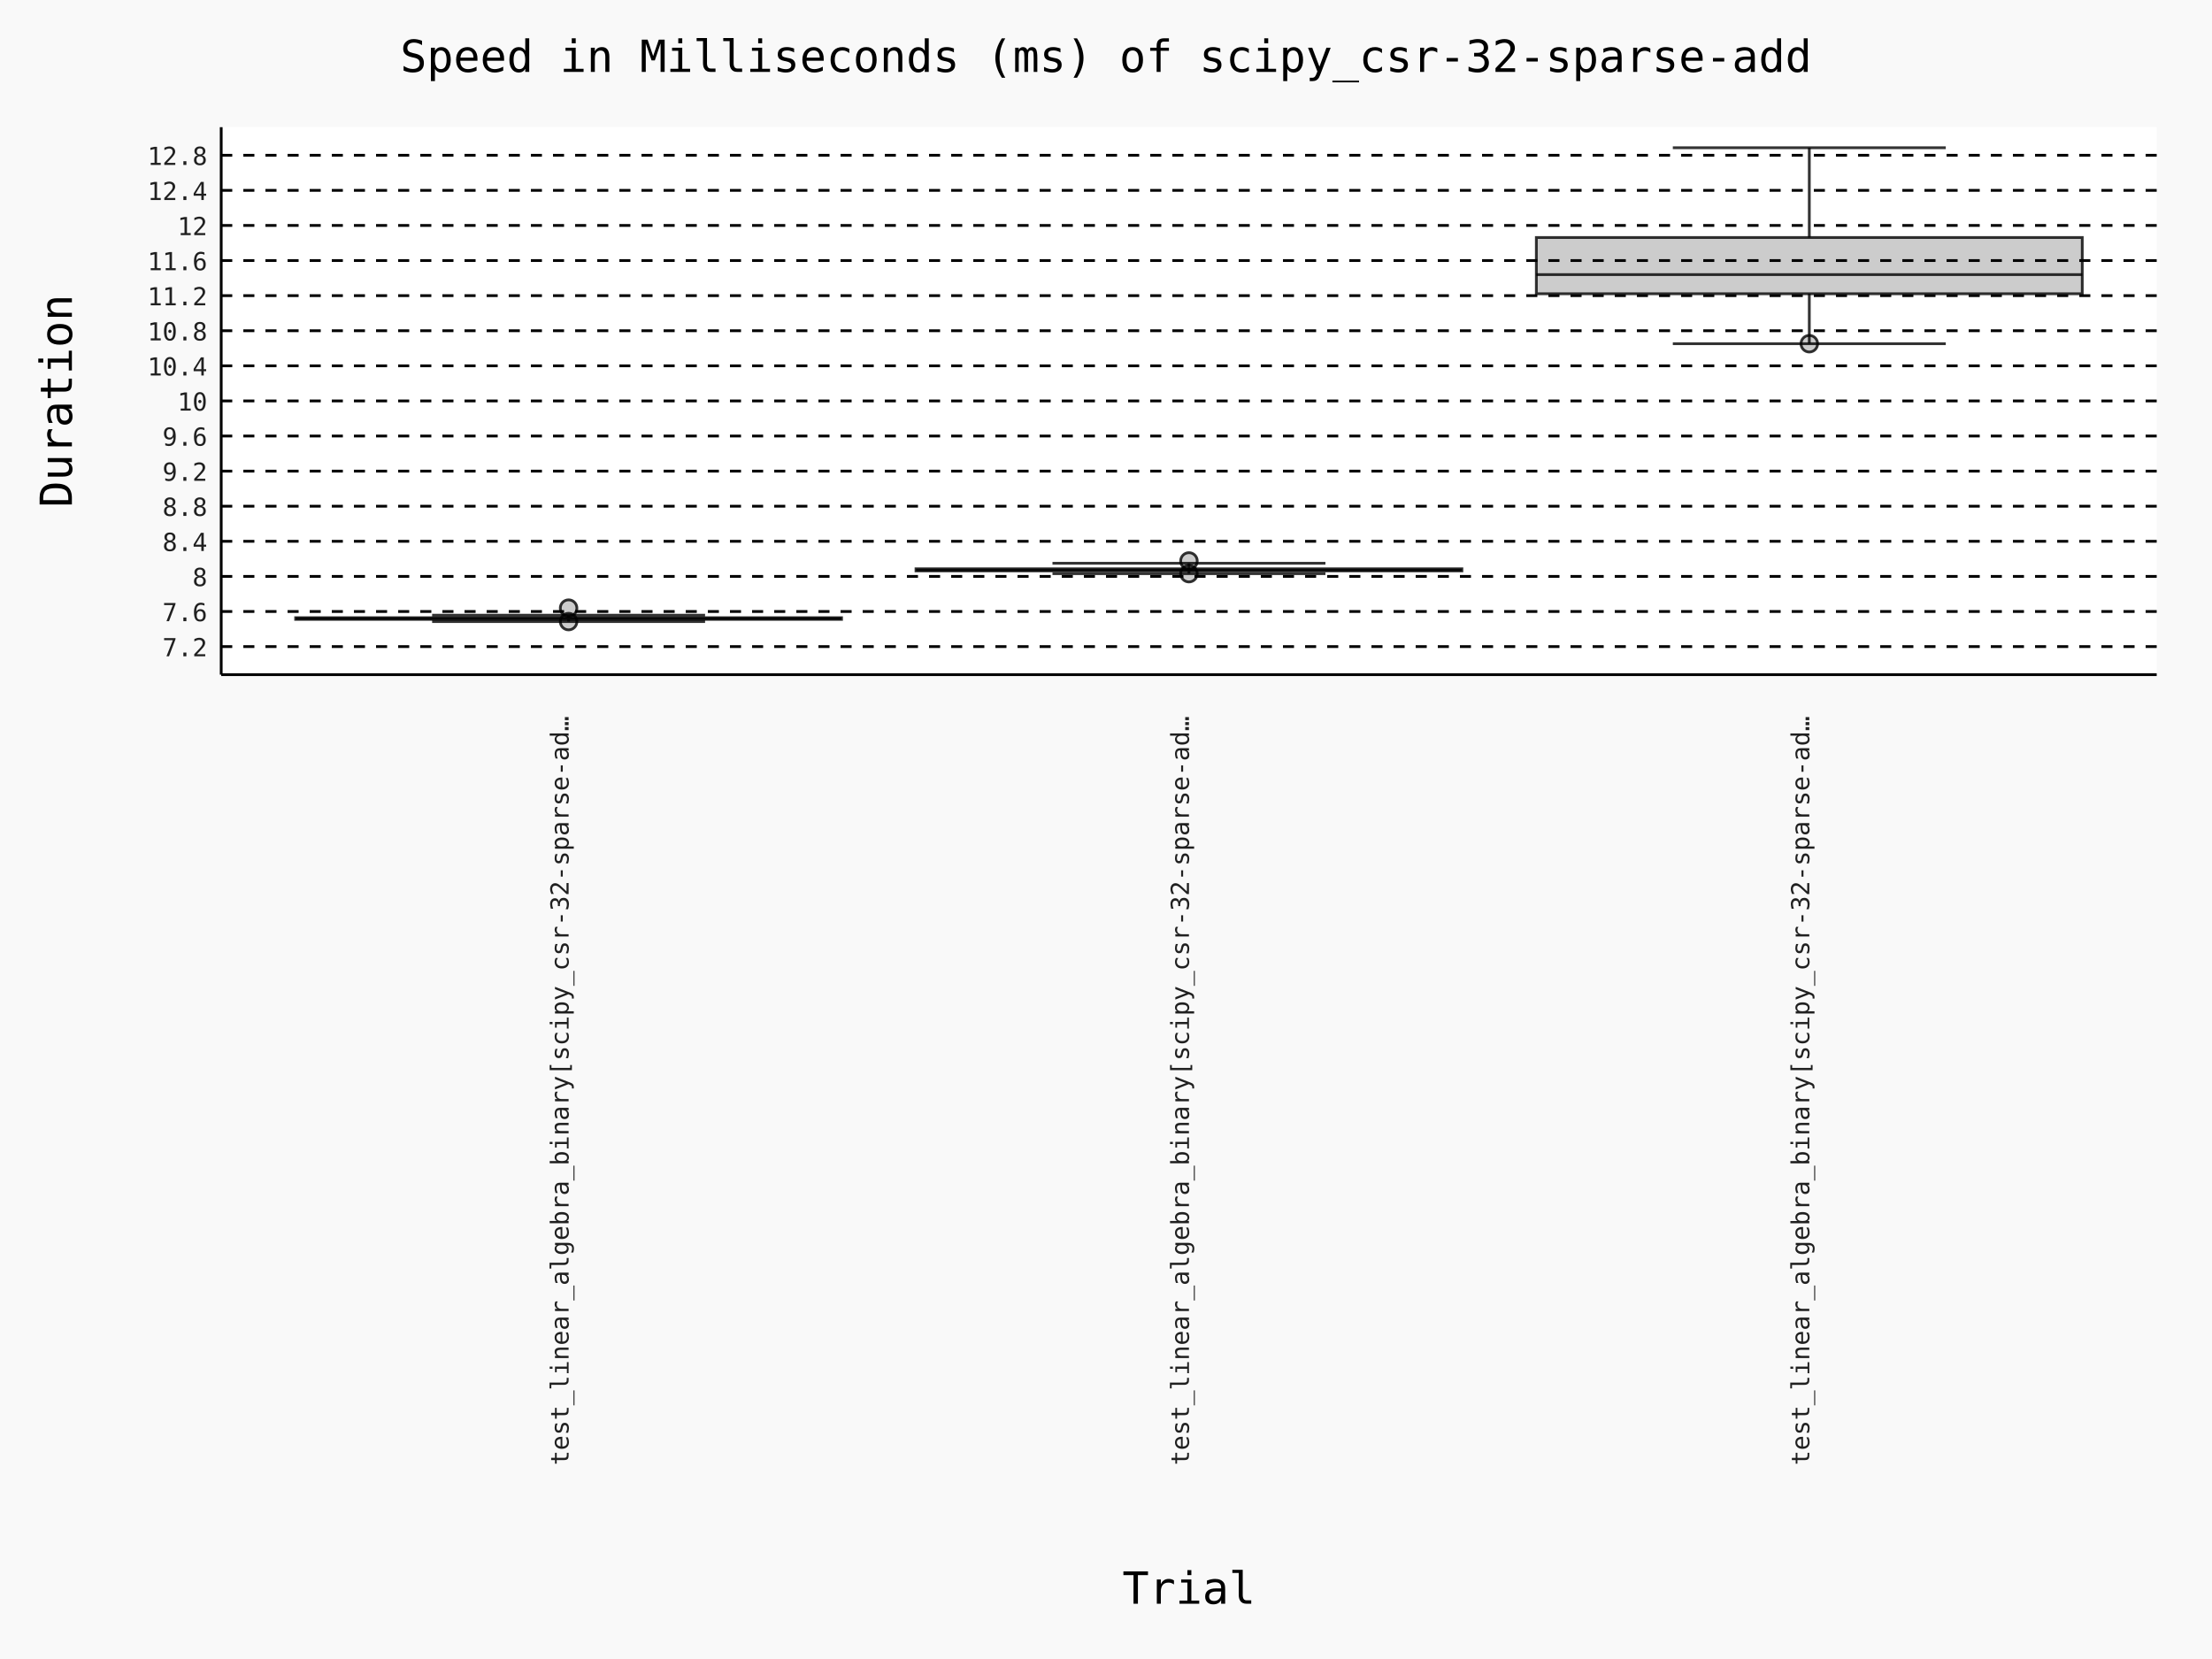
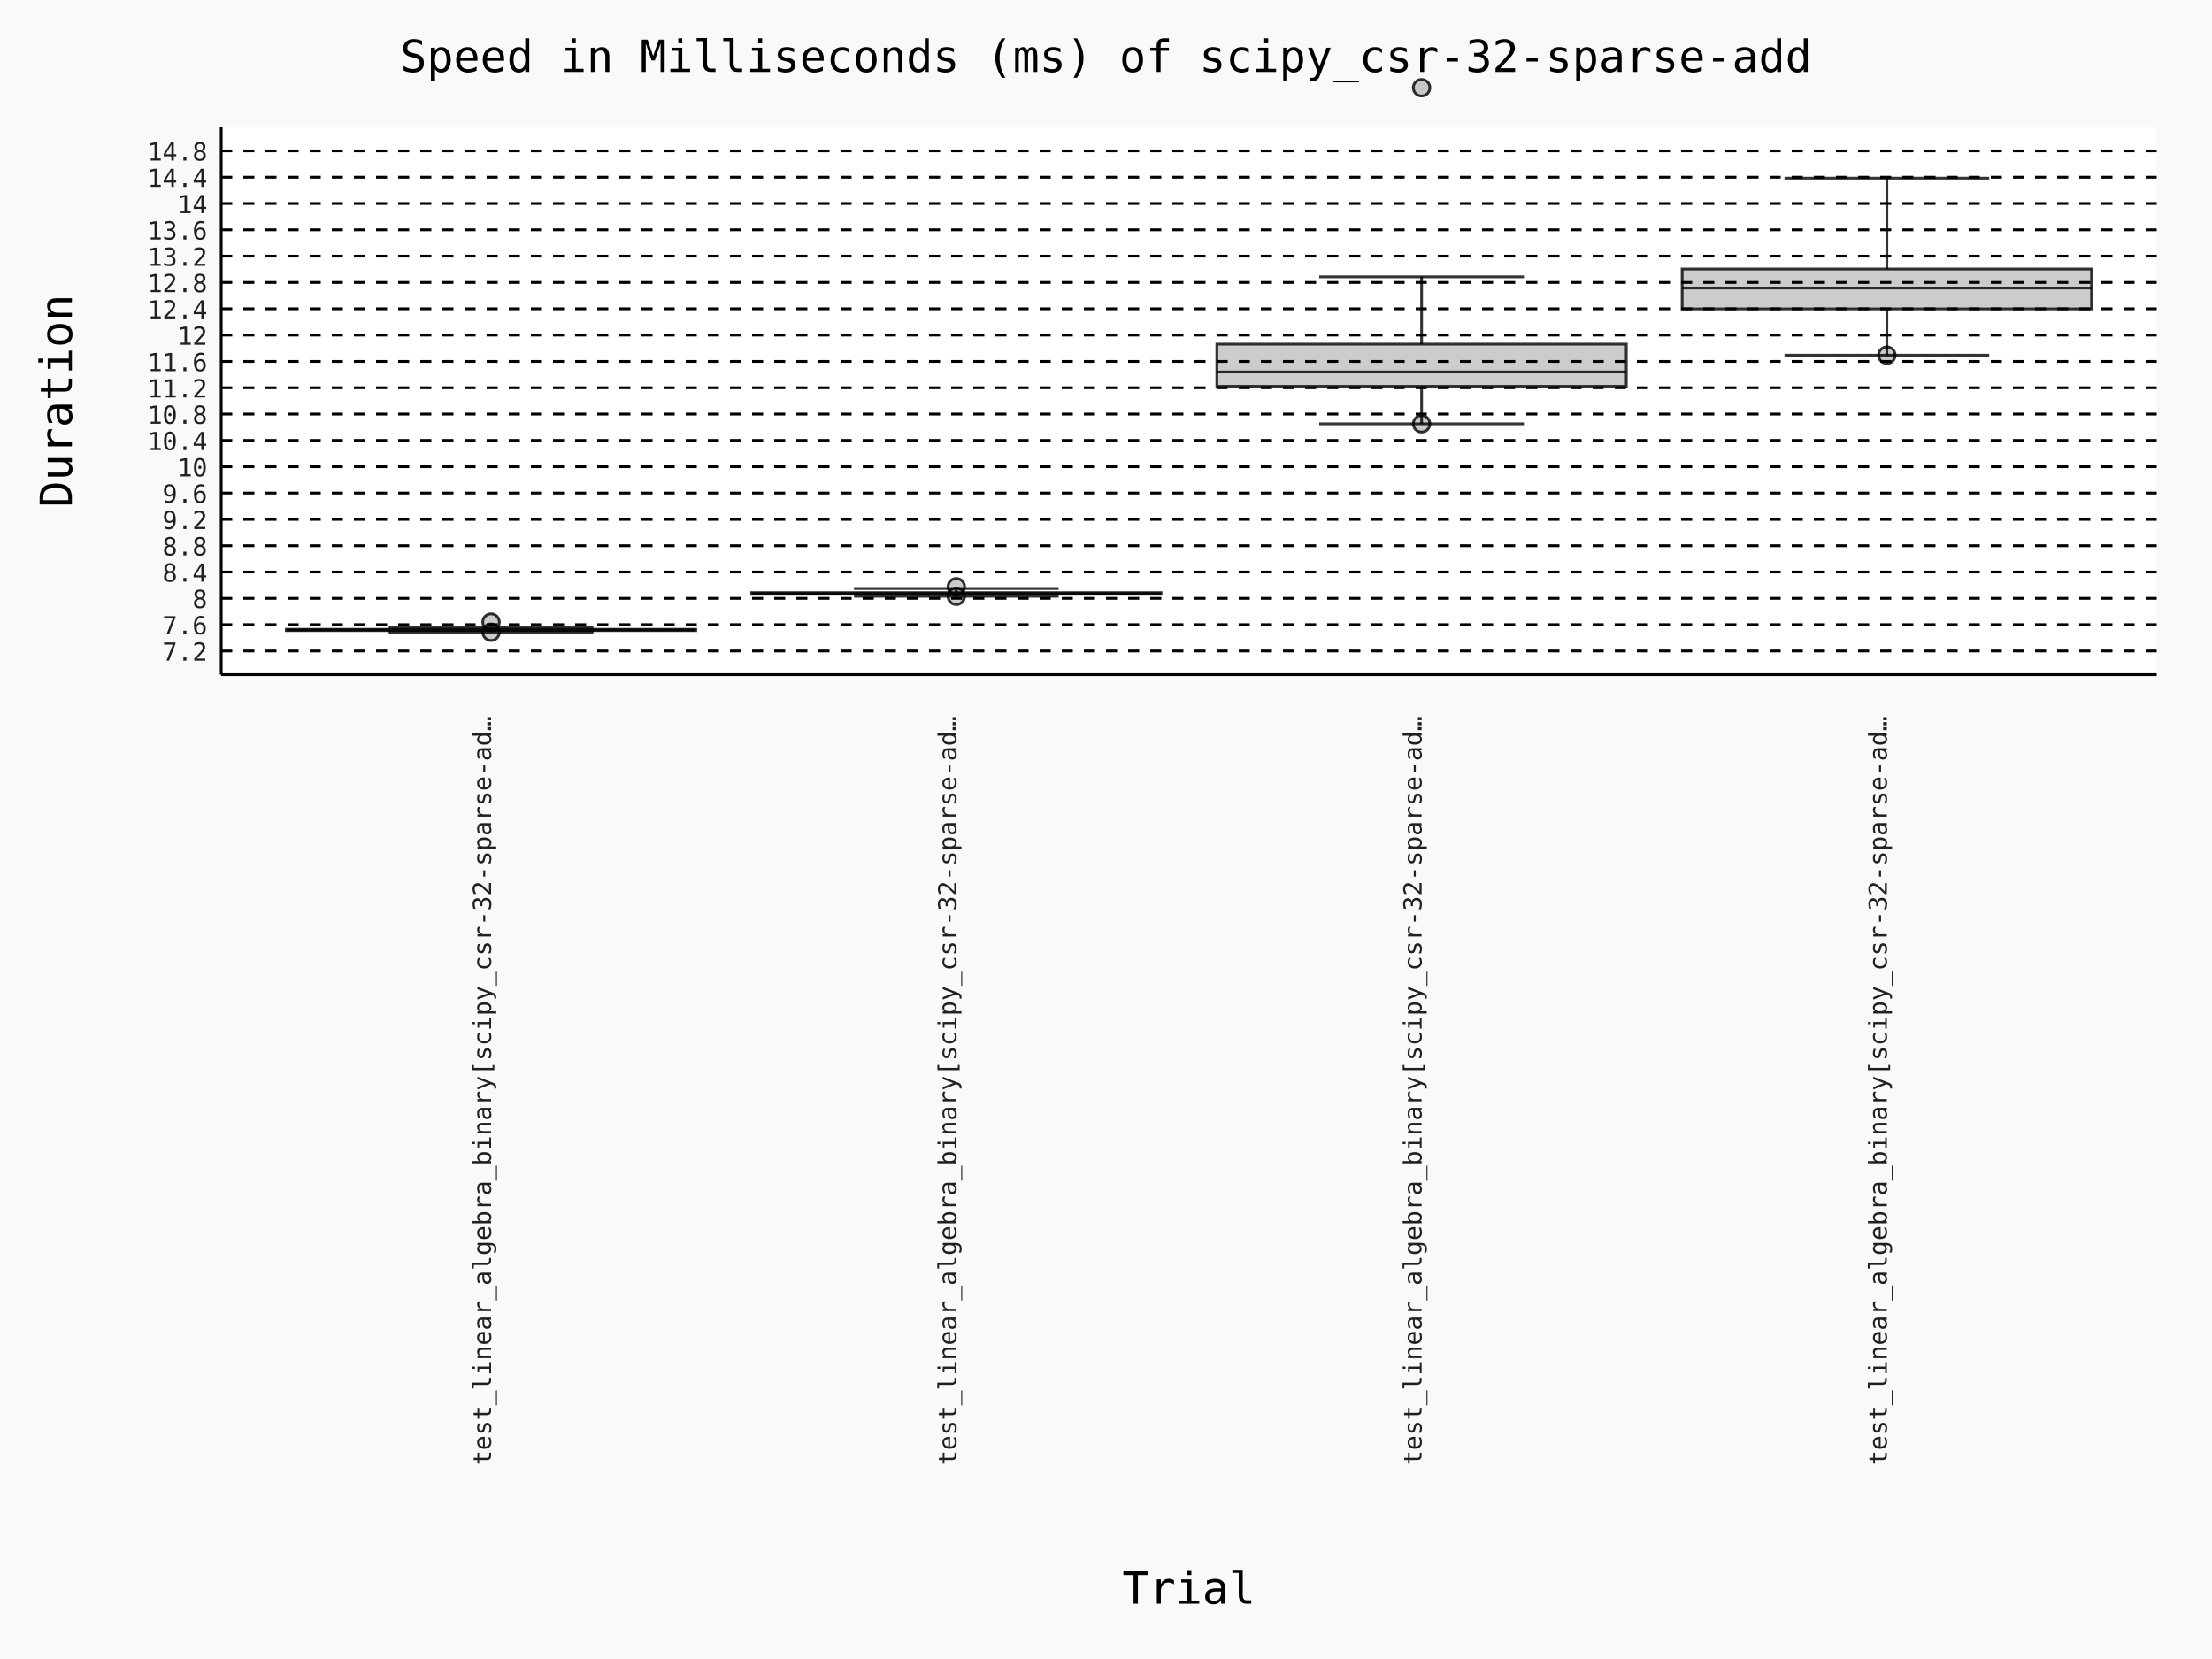
- <svg xmlns="http://www.w3.org/2000/svg" id="chart-f42bcc04-34b2-45fc-8221-b0d75a4c8b1d" class="pygal-chart" viewBox="0 0 800 600">
+ <svg xmlns="http://www.w3.org/2000/svg" id="chart-dafcff3e-6256-456f-9a40-a265a308add4" class="pygal-chart" viewBox="0 0 800 600">
  <defs>
-     <style type="text/css">#chart-f42bcc04-34b2-45fc-8221-b0d75a4c8b1d{-webkit-user-select:none;-webkit-font-smoothing:antialiased;font-family:Consolas,"Deja Vu Sans Mono","Bitstream Vera Sans Mono","Courier New",monospace}#chart-f42bcc04-34b2-45fc-8221-b0d75a4c8b1d .title{font-family:Consolas,"Deja Vu Sans Mono","Bitstream Vera Sans Mono","Courier New",monospace;font-size:16px}#chart-f42bcc04-34b2-45fc-8221-b0d75a4c8b1d .legends .legend text{font-family:Consolas,"Deja Vu Sans Mono","Bitstream Vera Sans Mono","Courier New",monospace;font-size:14px}#chart-f42bcc04-34b2-45fc-8221-b0d75a4c8b1d .axis text{font-family:Consolas,"Deja Vu Sans Mono","Bitstream Vera Sans Mono","Courier New",monospace;font-size:10px}#chart-f42bcc04-34b2-45fc-8221-b0d75a4c8b1d .axis text.major{font-family:Consolas,"Deja Vu Sans Mono","Bitstream Vera Sans Mono","Courier New",monospace;font-size:10px}#chart-f42bcc04-34b2-45fc-8221-b0d75a4c8b1d .text-overlay text.value{font-family:Consolas,"Deja Vu Sans Mono","Bitstream Vera Sans Mono","Courier New",monospace;font-size:16px}#chart-f42bcc04-34b2-45fc-8221-b0d75a4c8b1d .text-overlay text.label{font-family:Consolas,"Deja Vu Sans Mono","Bitstream Vera Sans Mono","Courier New",monospace;font-size:10px}#chart-f42bcc04-34b2-45fc-8221-b0d75a4c8b1d .tooltip{font-family:Consolas,"Deja Vu Sans Mono","Bitstream Vera Sans Mono","Courier New",monospace;font-size:14px}#chart-f42bcc04-34b2-45fc-8221-b0d75a4c8b1d text.no_data{font-family:Consolas,"Deja Vu Sans Mono","Bitstream Vera Sans Mono","Courier New",monospace;font-size:64px}
- #chart-f42bcc04-34b2-45fc-8221-b0d75a4c8b1d{background-color:rgba(249,249,249,1)}#chart-f42bcc04-34b2-45fc-8221-b0d75a4c8b1d path,#chart-f42bcc04-34b2-45fc-8221-b0d75a4c8b1d line,#chart-f42bcc04-34b2-45fc-8221-b0d75a4c8b1d rect,#chart-f42bcc04-34b2-45fc-8221-b0d75a4c8b1d circle{-webkit-transition:150ms;-moz-transition:150ms;transition:150ms}#chart-f42bcc04-34b2-45fc-8221-b0d75a4c8b1d .graph &gt; .background{fill:rgba(249,249,249,1)}#chart-f42bcc04-34b2-45fc-8221-b0d75a4c8b1d .plot &gt; .background{fill:rgba(255,255,255,1)}#chart-f42bcc04-34b2-45fc-8221-b0d75a4c8b1d .graph{fill:rgba(0,0,0,.87)}#chart-f42bcc04-34b2-45fc-8221-b0d75a4c8b1d text.no_data{fill:rgba(0,0,0,1)}#chart-f42bcc04-34b2-45fc-8221-b0d75a4c8b1d .title{fill:rgba(0,0,0,1)}#chart-f42bcc04-34b2-45fc-8221-b0d75a4c8b1d .legends .legend text{fill:rgba(0,0,0,.87)}#chart-f42bcc04-34b2-45fc-8221-b0d75a4c8b1d .legends .legend:hover text{fill:rgba(0,0,0,1)}#chart-f42bcc04-34b2-45fc-8221-b0d75a4c8b1d .axis .line{stroke:rgba(0,0,0,1)}#chart-f42bcc04-34b2-45fc-8221-b0d75a4c8b1d .axis .guide.line{stroke:rgba(0,0,0,.54)}#chart-f42bcc04-34b2-45fc-8221-b0d75a4c8b1d .axis .major.line{stroke:rgba(0,0,0,.87)}#chart-f42bcc04-34b2-45fc-8221-b0d75a4c8b1d .axis text.major{fill:rgba(0,0,0,1)}#chart-f42bcc04-34b2-45fc-8221-b0d75a4c8b1d .axis.y .guides:hover .guide.line,#chart-f42bcc04-34b2-45fc-8221-b0d75a4c8b1d .line-graph .axis.x .guides:hover .guide.line,#chart-f42bcc04-34b2-45fc-8221-b0d75a4c8b1d .stackedline-graph .axis.x .guides:hover .guide.line,#chart-f42bcc04-34b2-45fc-8221-b0d75a4c8b1d .xy-graph .axis.x .guides:hover .guide.line{stroke:rgba(0,0,0,1)}#chart-f42bcc04-34b2-45fc-8221-b0d75a4c8b1d .axis .guides:hover text{fill:rgba(0,0,0,1)}#chart-f42bcc04-34b2-45fc-8221-b0d75a4c8b1d .reactive{fill-opacity:.7;stroke-opacity:.8;stroke-width:1}#chart-f42bcc04-34b2-45fc-8221-b0d75a4c8b1d .ci{stroke:rgba(0,0,0,.87)}#chart-f42bcc04-34b2-45fc-8221-b0d75a4c8b1d .reactive.active,#chart-f42bcc04-34b2-45fc-8221-b0d75a4c8b1d .active .reactive{fill-opacity:.8;stroke-opacity:.9;stroke-width:4}#chart-f42bcc04-34b2-45fc-8221-b0d75a4c8b1d .ci .reactive.active{stroke-width:1.5}#chart-f42bcc04-34b2-45fc-8221-b0d75a4c8b1d .series text{fill:rgba(0,0,0,1)}#chart-f42bcc04-34b2-45fc-8221-b0d75a4c8b1d .tooltip rect{fill:rgba(255,255,255,1);stroke:rgba(0,0,0,1);-webkit-transition:opacity 150ms;-moz-transition:opacity 150ms;transition:opacity 150ms}#chart-f42bcc04-34b2-45fc-8221-b0d75a4c8b1d .tooltip .label{fill:rgba(0,0,0,.87)}#chart-f42bcc04-34b2-45fc-8221-b0d75a4c8b1d .tooltip .label{fill:rgba(0,0,0,.87)}#chart-f42bcc04-34b2-45fc-8221-b0d75a4c8b1d .tooltip .legend{font-size:.8em;fill:rgba(0,0,0,.54)}#chart-f42bcc04-34b2-45fc-8221-b0d75a4c8b1d .tooltip .x_label{font-size:.6em;fill:rgba(0,0,0,1)}#chart-f42bcc04-34b2-45fc-8221-b0d75a4c8b1d .tooltip .xlink{font-size:.5em;text-decoration:underline}#chart-f42bcc04-34b2-45fc-8221-b0d75a4c8b1d .tooltip .value{font-size:1.5em}#chart-f42bcc04-34b2-45fc-8221-b0d75a4c8b1d .bound{font-size:.5em}#chart-f42bcc04-34b2-45fc-8221-b0d75a4c8b1d .max-value{font-size:.75em;fill:rgba(0,0,0,.54)}#chart-f42bcc04-34b2-45fc-8221-b0d75a4c8b1d .map-element{fill:rgba(255,255,255,1);stroke:rgba(0,0,0,.54) !important}#chart-f42bcc04-34b2-45fc-8221-b0d75a4c8b1d .map-element .reactive{fill-opacity:inherit;stroke-opacity:inherit}#chart-f42bcc04-34b2-45fc-8221-b0d75a4c8b1d .color-0,#chart-f42bcc04-34b2-45fc-8221-b0d75a4c8b1d .color-0 a:visited{stroke:#000000;fill:#000000}#chart-f42bcc04-34b2-45fc-8221-b0d75a4c8b1d .color-1,#chart-f42bcc04-34b2-45fc-8221-b0d75a4c8b1d .color-1 a:visited{stroke:#000000;fill:#000000}#chart-f42bcc04-34b2-45fc-8221-b0d75a4c8b1d .color-2,#chart-f42bcc04-34b2-45fc-8221-b0d75a4c8b1d .color-2 a:visited{stroke:#000000;fill:#000000}#chart-f42bcc04-34b2-45fc-8221-b0d75a4c8b1d .text-overlay .color-0 text{fill:white}#chart-f42bcc04-34b2-45fc-8221-b0d75a4c8b1d .text-overlay .color-1 text{fill:white}#chart-f42bcc04-34b2-45fc-8221-b0d75a4c8b1d .text-overlay .color-2 text{fill:white}
- #chart-f42bcc04-34b2-45fc-8221-b0d75a4c8b1d text.no_data{text-anchor:middle}#chart-f42bcc04-34b2-45fc-8221-b0d75a4c8b1d .guide.line{fill:none}#chart-f42bcc04-34b2-45fc-8221-b0d75a4c8b1d .centered{text-anchor:middle}#chart-f42bcc04-34b2-45fc-8221-b0d75a4c8b1d .title{text-anchor:middle}#chart-f42bcc04-34b2-45fc-8221-b0d75a4c8b1d .legends .legend text{fill-opacity:1}#chart-f42bcc04-34b2-45fc-8221-b0d75a4c8b1d .axis.x text{text-anchor:middle}#chart-f42bcc04-34b2-45fc-8221-b0d75a4c8b1d .axis.x:not(.web) text[transform]{text-anchor:start}#chart-f42bcc04-34b2-45fc-8221-b0d75a4c8b1d .axis.x:not(.web) text[transform].backwards{text-anchor:end}#chart-f42bcc04-34b2-45fc-8221-b0d75a4c8b1d .axis.y text{text-anchor:end}#chart-f42bcc04-34b2-45fc-8221-b0d75a4c8b1d .axis.y text[transform].backwards{text-anchor:start}#chart-f42bcc04-34b2-45fc-8221-b0d75a4c8b1d .axis.y2 text{text-anchor:start}#chart-f42bcc04-34b2-45fc-8221-b0d75a4c8b1d .axis.y2 text[transform].backwards{text-anchor:end}#chart-f42bcc04-34b2-45fc-8221-b0d75a4c8b1d .axis .guide.line{stroke-dasharray:4,4;stroke:black}#chart-f42bcc04-34b2-45fc-8221-b0d75a4c8b1d .axis .major.guide.line{stroke-dasharray:6,6;stroke:black}#chart-f42bcc04-34b2-45fc-8221-b0d75a4c8b1d .horizontal .axis.y .guide.line,#chart-f42bcc04-34b2-45fc-8221-b0d75a4c8b1d .horizontal .axis.y2 .guide.line,#chart-f42bcc04-34b2-45fc-8221-b0d75a4c8b1d .vertical .axis.x .guide.line{opacity:0}#chart-f42bcc04-34b2-45fc-8221-b0d75a4c8b1d .horizontal .axis.always_show .guide.line,#chart-f42bcc04-34b2-45fc-8221-b0d75a4c8b1d .vertical .axis.always_show .guide.line{opacity:1 !important}#chart-f42bcc04-34b2-45fc-8221-b0d75a4c8b1d .axis.y .guides:hover .guide.line,#chart-f42bcc04-34b2-45fc-8221-b0d75a4c8b1d .axis.y2 .guides:hover .guide.line,#chart-f42bcc04-34b2-45fc-8221-b0d75a4c8b1d .axis.x .guides:hover .guide.line{opacity:1}#chart-f42bcc04-34b2-45fc-8221-b0d75a4c8b1d .axis .guides:hover text{opacity:1}#chart-f42bcc04-34b2-45fc-8221-b0d75a4c8b1d .nofill{fill:none}#chart-f42bcc04-34b2-45fc-8221-b0d75a4c8b1d .subtle-fill{fill-opacity:.2}#chart-f42bcc04-34b2-45fc-8221-b0d75a4c8b1d .dot{stroke-width:1px;fill-opacity:1;stroke-opacity:1}#chart-f42bcc04-34b2-45fc-8221-b0d75a4c8b1d .dot.active{stroke-width:5px}#chart-f42bcc04-34b2-45fc-8221-b0d75a4c8b1d .dot.negative{fill:transparent}#chart-f42bcc04-34b2-45fc-8221-b0d75a4c8b1d text,#chart-f42bcc04-34b2-45fc-8221-b0d75a4c8b1d tspan{stroke:none !important}#chart-f42bcc04-34b2-45fc-8221-b0d75a4c8b1d .series text.active{opacity:1}#chart-f42bcc04-34b2-45fc-8221-b0d75a4c8b1d .tooltip rect{fill-opacity:.95;stroke-width:.5}#chart-f42bcc04-34b2-45fc-8221-b0d75a4c8b1d .tooltip text{fill-opacity:1}#chart-f42bcc04-34b2-45fc-8221-b0d75a4c8b1d .showable{visibility:hidden}#chart-f42bcc04-34b2-45fc-8221-b0d75a4c8b1d .showable.shown{visibility:visible}#chart-f42bcc04-34b2-45fc-8221-b0d75a4c8b1d .gauge-background{fill:rgba(229,229,229,1);stroke:none}#chart-f42bcc04-34b2-45fc-8221-b0d75a4c8b1d .bg-lines{stroke:rgba(249,249,249,1);stroke-width:2px}
+     <style type="text/css">#chart-dafcff3e-6256-456f-9a40-a265a308add4{-webkit-user-select:none;-webkit-font-smoothing:antialiased;font-family:Consolas,"Deja Vu Sans Mono","Bitstream Vera Sans Mono","Courier New",monospace}#chart-dafcff3e-6256-456f-9a40-a265a308add4 .title{font-family:Consolas,"Deja Vu Sans Mono","Bitstream Vera Sans Mono","Courier New",monospace;font-size:16px}#chart-dafcff3e-6256-456f-9a40-a265a308add4 .legends .legend text{font-family:Consolas,"Deja Vu Sans Mono","Bitstream Vera Sans Mono","Courier New",monospace;font-size:14px}#chart-dafcff3e-6256-456f-9a40-a265a308add4 .axis text{font-family:Consolas,"Deja Vu Sans Mono","Bitstream Vera Sans Mono","Courier New",monospace;font-size:10px}#chart-dafcff3e-6256-456f-9a40-a265a308add4 .axis text.major{font-family:Consolas,"Deja Vu Sans Mono","Bitstream Vera Sans Mono","Courier New",monospace;font-size:10px}#chart-dafcff3e-6256-456f-9a40-a265a308add4 .text-overlay text.value{font-family:Consolas,"Deja Vu Sans Mono","Bitstream Vera Sans Mono","Courier New",monospace;font-size:16px}#chart-dafcff3e-6256-456f-9a40-a265a308add4 .text-overlay text.label{font-family:Consolas,"Deja Vu Sans Mono","Bitstream Vera Sans Mono","Courier New",monospace;font-size:10px}#chart-dafcff3e-6256-456f-9a40-a265a308add4 .tooltip{font-family:Consolas,"Deja Vu Sans Mono","Bitstream Vera Sans Mono","Courier New",monospace;font-size:14px}#chart-dafcff3e-6256-456f-9a40-a265a308add4 text.no_data{font-family:Consolas,"Deja Vu Sans Mono","Bitstream Vera Sans Mono","Courier New",monospace;font-size:64px}
+ #chart-dafcff3e-6256-456f-9a40-a265a308add4{background-color:rgba(249,249,249,1)}#chart-dafcff3e-6256-456f-9a40-a265a308add4 path,#chart-dafcff3e-6256-456f-9a40-a265a308add4 line,#chart-dafcff3e-6256-456f-9a40-a265a308add4 rect,#chart-dafcff3e-6256-456f-9a40-a265a308add4 circle{-webkit-transition:150ms;-moz-transition:150ms;transition:150ms}#chart-dafcff3e-6256-456f-9a40-a265a308add4 .graph &gt; .background{fill:rgba(249,249,249,1)}#chart-dafcff3e-6256-456f-9a40-a265a308add4 .plot &gt; .background{fill:rgba(255,255,255,1)}#chart-dafcff3e-6256-456f-9a40-a265a308add4 .graph{fill:rgba(0,0,0,.87)}#chart-dafcff3e-6256-456f-9a40-a265a308add4 text.no_data{fill:rgba(0,0,0,1)}#chart-dafcff3e-6256-456f-9a40-a265a308add4 .title{fill:rgba(0,0,0,1)}#chart-dafcff3e-6256-456f-9a40-a265a308add4 .legends .legend text{fill:rgba(0,0,0,.87)}#chart-dafcff3e-6256-456f-9a40-a265a308add4 .legends .legend:hover text{fill:rgba(0,0,0,1)}#chart-dafcff3e-6256-456f-9a40-a265a308add4 .axis .line{stroke:rgba(0,0,0,1)}#chart-dafcff3e-6256-456f-9a40-a265a308add4 .axis .guide.line{stroke:rgba(0,0,0,.54)}#chart-dafcff3e-6256-456f-9a40-a265a308add4 .axis .major.line{stroke:rgba(0,0,0,.87)}#chart-dafcff3e-6256-456f-9a40-a265a308add4 .axis text.major{fill:rgba(0,0,0,1)}#chart-dafcff3e-6256-456f-9a40-a265a308add4 .axis.y .guides:hover .guide.line,#chart-dafcff3e-6256-456f-9a40-a265a308add4 .line-graph .axis.x .guides:hover .guide.line,#chart-dafcff3e-6256-456f-9a40-a265a308add4 .stackedline-graph .axis.x .guides:hover .guide.line,#chart-dafcff3e-6256-456f-9a40-a265a308add4 .xy-graph .axis.x .guides:hover .guide.line{stroke:rgba(0,0,0,1)}#chart-dafcff3e-6256-456f-9a40-a265a308add4 .axis .guides:hover text{fill:rgba(0,0,0,1)}#chart-dafcff3e-6256-456f-9a40-a265a308add4 .reactive{fill-opacity:.7;stroke-opacity:.8;stroke-width:1}#chart-dafcff3e-6256-456f-9a40-a265a308add4 .ci{stroke:rgba(0,0,0,.87)}#chart-dafcff3e-6256-456f-9a40-a265a308add4 .reactive.active,#chart-dafcff3e-6256-456f-9a40-a265a308add4 .active .reactive{fill-opacity:.8;stroke-opacity:.9;stroke-width:4}#chart-dafcff3e-6256-456f-9a40-a265a308add4 .ci .reactive.active{stroke-width:1.5}#chart-dafcff3e-6256-456f-9a40-a265a308add4 .series text{fill:rgba(0,0,0,1)}#chart-dafcff3e-6256-456f-9a40-a265a308add4 .tooltip rect{fill:rgba(255,255,255,1);stroke:rgba(0,0,0,1);-webkit-transition:opacity 150ms;-moz-transition:opacity 150ms;transition:opacity 150ms}#chart-dafcff3e-6256-456f-9a40-a265a308add4 .tooltip .label{fill:rgba(0,0,0,.87)}#chart-dafcff3e-6256-456f-9a40-a265a308add4 .tooltip .label{fill:rgba(0,0,0,.87)}#chart-dafcff3e-6256-456f-9a40-a265a308add4 .tooltip .legend{font-size:.8em;fill:rgba(0,0,0,.54)}#chart-dafcff3e-6256-456f-9a40-a265a308add4 .tooltip .x_label{font-size:.6em;fill:rgba(0,0,0,1)}#chart-dafcff3e-6256-456f-9a40-a265a308add4 .tooltip .xlink{font-size:.5em;text-decoration:underline}#chart-dafcff3e-6256-456f-9a40-a265a308add4 .tooltip .value{font-size:1.5em}#chart-dafcff3e-6256-456f-9a40-a265a308add4 .bound{font-size:.5em}#chart-dafcff3e-6256-456f-9a40-a265a308add4 .max-value{font-size:.75em;fill:rgba(0,0,0,.54)}#chart-dafcff3e-6256-456f-9a40-a265a308add4 .map-element{fill:rgba(255,255,255,1);stroke:rgba(0,0,0,.54) !important}#chart-dafcff3e-6256-456f-9a40-a265a308add4 .map-element .reactive{fill-opacity:inherit;stroke-opacity:inherit}#chart-dafcff3e-6256-456f-9a40-a265a308add4 .color-0,#chart-dafcff3e-6256-456f-9a40-a265a308add4 .color-0 a:visited{stroke:#000000;fill:#000000}#chart-dafcff3e-6256-456f-9a40-a265a308add4 .color-1,#chart-dafcff3e-6256-456f-9a40-a265a308add4 .color-1 a:visited{stroke:#000000;fill:#000000}#chart-dafcff3e-6256-456f-9a40-a265a308add4 .color-2,#chart-dafcff3e-6256-456f-9a40-a265a308add4 .color-2 a:visited{stroke:#000000;fill:#000000}#chart-dafcff3e-6256-456f-9a40-a265a308add4 .color-3,#chart-dafcff3e-6256-456f-9a40-a265a308add4 .color-3 a:visited{stroke:#000000;fill:#000000}#chart-dafcff3e-6256-456f-9a40-a265a308add4 .text-overlay .color-0 text{fill:white}#chart-dafcff3e-6256-456f-9a40-a265a308add4 .text-overlay .color-1 text{fill:white}#chart-dafcff3e-6256-456f-9a40-a265a308add4 .text-overlay .color-2 text{fill:white}#chart-dafcff3e-6256-456f-9a40-a265a308add4 .text-overlay .color-3 text{fill:white}
+ #chart-dafcff3e-6256-456f-9a40-a265a308add4 text.no_data{text-anchor:middle}#chart-dafcff3e-6256-456f-9a40-a265a308add4 .guide.line{fill:none}#chart-dafcff3e-6256-456f-9a40-a265a308add4 .centered{text-anchor:middle}#chart-dafcff3e-6256-456f-9a40-a265a308add4 .title{text-anchor:middle}#chart-dafcff3e-6256-456f-9a40-a265a308add4 .legends .legend text{fill-opacity:1}#chart-dafcff3e-6256-456f-9a40-a265a308add4 .axis.x text{text-anchor:middle}#chart-dafcff3e-6256-456f-9a40-a265a308add4 .axis.x:not(.web) text[transform]{text-anchor:start}#chart-dafcff3e-6256-456f-9a40-a265a308add4 .axis.x:not(.web) text[transform].backwards{text-anchor:end}#chart-dafcff3e-6256-456f-9a40-a265a308add4 .axis.y text{text-anchor:end}#chart-dafcff3e-6256-456f-9a40-a265a308add4 .axis.y text[transform].backwards{text-anchor:start}#chart-dafcff3e-6256-456f-9a40-a265a308add4 .axis.y2 text{text-anchor:start}#chart-dafcff3e-6256-456f-9a40-a265a308add4 .axis.y2 text[transform].backwards{text-anchor:end}#chart-dafcff3e-6256-456f-9a40-a265a308add4 .axis .guide.line{stroke-dasharray:4,4;stroke:black}#chart-dafcff3e-6256-456f-9a40-a265a308add4 .axis .major.guide.line{stroke-dasharray:6,6;stroke:black}#chart-dafcff3e-6256-456f-9a40-a265a308add4 .horizontal .axis.y .guide.line,#chart-dafcff3e-6256-456f-9a40-a265a308add4 .horizontal .axis.y2 .guide.line,#chart-dafcff3e-6256-456f-9a40-a265a308add4 .vertical .axis.x .guide.line{opacity:0}#chart-dafcff3e-6256-456f-9a40-a265a308add4 .horizontal .axis.always_show .guide.line,#chart-dafcff3e-6256-456f-9a40-a265a308add4 .vertical .axis.always_show .guide.line{opacity:1 !important}#chart-dafcff3e-6256-456f-9a40-a265a308add4 .axis.y .guides:hover .guide.line,#chart-dafcff3e-6256-456f-9a40-a265a308add4 .axis.y2 .guides:hover .guide.line,#chart-dafcff3e-6256-456f-9a40-a265a308add4 .axis.x .guides:hover .guide.line{opacity:1}#chart-dafcff3e-6256-456f-9a40-a265a308add4 .axis .guides:hover text{opacity:1}#chart-dafcff3e-6256-456f-9a40-a265a308add4 .nofill{fill:none}#chart-dafcff3e-6256-456f-9a40-a265a308add4 .subtle-fill{fill-opacity:.2}#chart-dafcff3e-6256-456f-9a40-a265a308add4 .dot{stroke-width:1px;fill-opacity:1;stroke-opacity:1}#chart-dafcff3e-6256-456f-9a40-a265a308add4 .dot.active{stroke-width:5px}#chart-dafcff3e-6256-456f-9a40-a265a308add4 .dot.negative{fill:transparent}#chart-dafcff3e-6256-456f-9a40-a265a308add4 text,#chart-dafcff3e-6256-456f-9a40-a265a308add4 tspan{stroke:none !important}#chart-dafcff3e-6256-456f-9a40-a265a308add4 .series text.active{opacity:1}#chart-dafcff3e-6256-456f-9a40-a265a308add4 .tooltip rect{fill-opacity:.95;stroke-width:.5}#chart-dafcff3e-6256-456f-9a40-a265a308add4 .tooltip text{fill-opacity:1}#chart-dafcff3e-6256-456f-9a40-a265a308add4 .showable{visibility:hidden}#chart-dafcff3e-6256-456f-9a40-a265a308add4 .showable.shown{visibility:visible}#chart-dafcff3e-6256-456f-9a40-a265a308add4 .gauge-background{fill:rgba(229,229,229,1);stroke:none}#chart-dafcff3e-6256-456f-9a40-a265a308add4 .bg-lines{stroke:rgba(249,249,249,1);stroke-width:2px}
.tooltip .value{font-size:1em !important}.axis text{font-size:9px !important}</style>
  </defs>
  <g class="graph custombox-graph vertical">
    <rect x="0" y="0" width="800" height="600" class="background" />
    <g transform="translate(80, 46)" class="plot">
      <rect x="0" y="0" width="700.0" height="198.0" class="background" />
      <g class="axis y always_show">
        <path d="M0 198 h700" class="line" />
        <g class="guides">
-           <path d="M0 187.846 h700" class="guide line" />
-           <text x="-5" y="191.346" class="">7.2</text>
+           <path d="M0 189.433 h700" class="guide line" />
+           <text x="-5" y="192.933" class="">7.2</text>
        </g>
        <g class="guides">
-           <path d="M0 175.154 h700" class="guide line" />
-           <text x="-5" y="178.654" class="">7.6</text>
+           <path d="M0 179.913 h700" class="guide line" />
+           <text x="-5" y="183.413" class="">7.6</text>
        </g>
        <g class="guides">
-           <path d="M0 162.462 h700" class="guide line" />
-           <text x="-5" y="165.962" class="">8</text>
+           <path d="M0 170.394 h700" class="guide line" />
+           <text x="-5" y="173.894" class="">8</text>
        </g>
        <g class="guides">
-           <path d="M0 149.769 h700" class="guide line" />
-           <text x="-5" y="153.269" class="">8.4</text>
+           <path d="M0 160.875 h700" class="guide line" />
+           <text x="-5" y="164.375" class="">8.4</text>
        </g>
        <g class="guides">
-           <path d="M0 137.077 h700" class="guide line" />
-           <text x="-5" y="140.577" class="">8.8</text>
+           <path d="M0 151.356 h700" class="guide line" />
+           <text x="-5" y="154.856" class="">8.8</text>
        </g>
        <g class="guides">
-           <path d="M0 124.385 h700" class="guide line" />
-           <text x="-5" y="127.885" class="">9.2</text>
+           <path d="M0 141.837 h700" class="guide line" />
+           <text x="-5" y="145.337" class="">9.2</text>
        </g>
        <g class="guides">
-           <path d="M0 111.692 h700" class="guide line" />
-           <text x="-5" y="115.192" class="">9.6</text>
+           <path d="M0 132.317 h700" class="guide line" />
+           <text x="-5" y="135.817" class="">9.6</text>
        </g>
        <g class="guides">
-           <path d="M0 99 h700" class="guide line" />
-           <text x="-5" y="102.5" class="">10</text>
+           <path d="M0 122.798 h700" class="guide line" />
+           <text x="-5" y="126.298" class="">10</text>
        </g>
        <g class="guides">
-           <path d="M0 86.308 h700" class="guide line" />
-           <text x="-5" y="89.808" class="">10.4</text>
+           <path d="M0 113.279 h700" class="guide line" />
+           <text x="-5" y="116.779" class="">10.4</text>
        </g>
        <g class="guides">
-           <path d="M0 73.615 h700" class="guide line" />
-           <text x="-5" y="77.115" class="">10.8</text>
+           <path d="M0 103.76 h700" class="guide line" />
+           <text x="-5" y="107.26" class="">10.8</text>
        </g>
        <g class="guides">
-           <path d="M0 60.923 h700" class="guide line" />
-           <text x="-5" y="64.423" class="">11.2</text>
+           <path d="M0 94.24 h700" class="guide line" />
+           <text x="-5" y="97.74" class="">11.2</text>
        </g>
        <g class="guides">
-           <path d="M0 48.231 h700" class="guide line" />
-           <text x="-5" y="51.731" class="">11.6</text>
+           <path d="M0 84.721 h700" class="guide line" />
+           <text x="-5" y="88.221" class="">11.6</text>
        </g>
        <g class="guides">
-           <path d="M0 35.538 h700" class="guide line" />
-           <text x="-5" y="39.038" class="">12</text>
+           <path d="M0 75.202 h700" class="guide line" />
+           <text x="-5" y="78.702" class="">12</text>
        </g>
        <g class="guides">
-           <path d="M0 22.846 h700" class="guide line" />
-           <text x="-5" y="26.346" class="">12.4</text>
+           <path d="M0 65.683 h700" class="guide line" />
+           <text x="-5" y="69.183" class="">12.4</text>
        </g>
        <g class="guides">
-           <path d="M0 10.154 h700" class="guide line" />
-           <text x="-5" y="13.654" class="">12.8</text>
+           <path d="M0 56.163 h700" class="guide line" />
+           <text x="-5" y="59.663" class="">12.8</text>
+         </g>
+         <g class="guides">
+           <path d="M0 46.644 h700" class="guide line" />
+           <text x="-5" y="50.144" class="">13.2</text>
+         </g>
+         <g class="guides">
+           <path d="M0 37.125 h700" class="guide line" />
+           <text x="-5" y="40.625" class="">13.6</text>
+         </g>
+         <g class="guides">
+           <path d="M0 27.606 h700" class="guide line" />
+           <text x="-5" y="31.106" class="">14</text>
+         </g>
+         <g class="guides">
+           <path d="M0 18.087 h700" class="guide line" />
+           <text x="-5" y="21.587" class="">14.4</text>
+         </g>
+         <g class="guides">
+           <path d="M0 8.567 h700" class="guide line" />
+           <text x="-5" y="12.067" class="">14.8</text>
        </g>
      </g>
      <g class="axis x">
        <path d="M0 0 v198" class="line" />
        <g class="guides">
-           <path d="M125.641 0 v198" class="guide line" />
-           <text x="125.641" y="213.0" class="backwards" transform="rotate(270 125.641 213)">test_linear_algebra_binary[scipy_csr-32-sparse-ad…</text>
+           <path d="M97.596 0 v198" class="guide line" />
+           <text x="97.596" y="213.0" class="backwards" transform="rotate(270 97.59615 213)">test_linear_algebra_binary[scipy_csr-32-sparse-ad…</text>
        </g>
        <g class="guides">
-           <path d="M350 0 v198" class="guide line" />
-           <text x="350.0" y="213.0" class="backwards" transform="rotate(270 350 213)">test_linear_algebra_binary[scipy_csr-32-sparse-ad…</text>
+           <path d="M265.865 0 v198" class="guide line" />
+           <text x="265.865" y="213.0" class="backwards" transform="rotate(270 265.8654 213)">test_linear_algebra_binary[scipy_csr-32-sparse-ad…</text>
        </g>
        <g class="guides">
-           <path d="M574.359 0 v198" class="guide line" />
-           <text x="574.359" y="213.0" class="backwards" transform="rotate(270 574.359 213)">test_linear_algebra_binary[scipy_csr-32-sparse-ad…</text>
+           <path d="M434.135 0 v198" class="guide line" />
+           <text x="434.135" y="213.0" class="backwards" transform="rotate(270 434.1346 213)">test_linear_algebra_binary[scipy_csr-32-sparse-ad…</text>
+         </g>
+         <g class="guides">
+           <path d="M602.404 0 v198" class="guide line" />
+           <text x="602.404" y="213.0" class="backwards" transform="rotate(270 602.4038 213)">test_linear_algebra_binary[scipy_csr-32-sparse-ad…</text>
        </g>
      </g>
      <g class="series serie-0 color-0">
        <g class="boxes">
          <g class="box">
-             <path stroke-width="3" d="M76.282 178.802 L175 178.802" class="reactive tooltip-trigger" />
-             <path stroke-width="3" d="M26.923 177.701 L224.359 177.701" class="reactive tooltip-trigger" />
-             <path stroke-width="3" d="M76.282 176.492 L175 176.492" class="reactive tooltip-trigger" />
-             <path stroke-width="2" d="M125.641 178.802 L125.641 178.002" class="reactive tooltip-trigger" />
-             <path stroke-width="2" d="M125.641 176.492 L125.641 177.404" class="reactive tooltip-trigger" />
-             <rect x="26.923" y="177.404" height="0.598" width="197.436" class="subtle-fill reactive tooltip-trigger" />
-             <circle cx="125.641" cy="178.802" r="3" class="subtle-fill reactive tooltip-trigger" />
-             <circle cx="125.641" cy="173.938" r="3" class="subtle-fill reactive tooltip-trigger" />
+             <path stroke-width="3" d="M60.577 182.65 L134.615 182.65" class="reactive tooltip-trigger" />
+             <path stroke-width="3" d="M23.558 181.824 L171.635 181.824" class="reactive tooltip-trigger" />
+             <path stroke-width="3" d="M60.577 180.917 L134.615 180.917" class="reactive tooltip-trigger" />
+             <path stroke-width="2" d="M97.596 182.65 L97.596 182.049" class="reactive tooltip-trigger" />
+             <path stroke-width="2" d="M97.596 180.917 L97.596 181.601" class="reactive tooltip-trigger" />
+             <rect x="23.558" y="181.601" height="0.449" width="148.077" class="subtle-fill reactive tooltip-trigger" />
+             <circle cx="97.596" cy="182.65" r="3" class="subtle-fill reactive tooltip-trigger" />
+             <circle cx="97.596" cy="179.001" r="3" class="subtle-fill reactive tooltip-trigger" />
          </g>
        </g>
      </g>
      <g class="series serie-1 color-1">
        <g class="boxes">
          <g class="box">
-             <path stroke-width="3" d="M300.641 161.467 L399.359 161.467" class="reactive tooltip-trigger" />
-             <path stroke-width="3" d="M251.282 160.149 L448.718 160.149" class="reactive tooltip-trigger" />
-             <path stroke-width="3" d="M300.641 157.711 L399.359 157.711" class="reactive tooltip-trigger" />
-             <path stroke-width="2" d="M350 161.467 L350 160.468" class="reactive tooltip-trigger" />
-             <path stroke-width="2" d="M350 157.711 L350 159.713" class="reactive tooltip-trigger" />
-             <rect x="251.282" y="159.713" height="0.755" width="197.436" class="subtle-fill reactive tooltip-trigger" />
-             <circle cx="350.0" cy="161.467" r="3" class="subtle-fill reactive tooltip-trigger" />
-             <circle cx="350.0" cy="156.882" r="3" class="subtle-fill reactive tooltip-trigger" />
+             <path stroke-width="3" d="M228.846 169.649 L302.885 169.649" class="reactive tooltip-trigger" />
+             <path stroke-width="3" d="M191.827 168.66 L339.904 168.66" class="reactive tooltip-trigger" />
+             <path stroke-width="3" d="M228.846 166.831 L302.885 166.831" class="reactive tooltip-trigger" />
+             <path stroke-width="2" d="M265.865 169.649 L265.865 168.899" class="reactive tooltip-trigger" />
+             <path stroke-width="2" d="M265.865 166.831 L265.865 168.333" class="reactive tooltip-trigger" />
+             <rect x="191.827" y="168.333" height="0.566" width="148.077" class="subtle-fill reactive tooltip-trigger" />
+             <circle cx="265.865" cy="169.649" r="3" class="subtle-fill reactive tooltip-trigger" />
+             <circle cx="265.865" cy="166.21" r="3" class="subtle-fill reactive tooltip-trigger" />
          </g>
        </g>
      </g>
      <g class="series serie-2 color-2">
        <g class="boxes">
          <g class="box">
-             <path stroke-width="3" d="M525 78.31 L623.718 78.31" class="reactive tooltip-trigger" />
-             <path stroke-width="3" d="M475.641 53.316 L673.077 53.316" class="reactive tooltip-trigger" />
-             <path stroke-width="3" d="M525 7.431 L623.718 7.431" class="reactive tooltip-trigger" />
-             <path stroke-width="2" d="M574.359 78.31 L574.359 60.243" class="reactive tooltip-trigger" />
-             <path stroke-width="2" d="M574.359 7.431 L574.359 39.897" class="reactive tooltip-trigger" />
-             <rect x="475.641" y="39.897" height="20.346" width="197.436" class="subtle-fill reactive tooltip-trigger" />
-             <circle cx="574.359" cy="78.31" r="3" class="subtle-fill reactive tooltip-trigger" />
-             <circle cx="574.359" cy="-83.766" r="3" class="subtle-fill reactive tooltip-trigger" />
+             <path stroke-width="3" d="M397.115 107.281 L471.154 107.281" class="reactive tooltip-trigger" />
+             <path stroke-width="3" d="M360.096 88.535 L508.173 88.535" class="reactive tooltip-trigger" />
+             <path stroke-width="3" d="M397.115 54.121 L471.154 54.121" class="reactive tooltip-trigger" />
+             <path stroke-width="2" d="M434.135 107.281 L434.135 93.73" class="reactive tooltip-trigger" />
+             <path stroke-width="2" d="M434.135 54.121 L434.135 78.471" class="reactive tooltip-trigger" />
+             <rect x="360.096" y="78.471" height="15.259" width="148.077" class="subtle-fill reactive tooltip-trigger" />
+             <circle cx="434.135" cy="107.281" r="3" class="subtle-fill reactive tooltip-trigger" />
+             <circle cx="434.135" cy="-14.277" r="3" class="subtle-fill reactive tooltip-trigger" />
+           </g>
+         </g>
+       </g>
+       <g class="series serie-3 color-3">
+         <g class="boxes">
+           <g class="box">
+             <path stroke-width="3" d="M565.385 82.461 L639.423 82.461" class="reactive tooltip-trigger" />
+             <path stroke-width="3" d="M528.365 58.182 L676.442 58.182" class="reactive tooltip-trigger" />
+             <path stroke-width="3" d="M565.385 18.425 L639.423 18.425" class="reactive tooltip-trigger" />
+             <path stroke-width="2" d="M602.404 82.461 L602.404 65.725" class="reactive tooltip-trigger" />
+             <path stroke-width="2" d="M602.404 18.425 L602.404 51.303" class="reactive tooltip-trigger" />
+             <rect x="528.365" y="51.303" height="14.422" width="148.077" class="subtle-fill reactive tooltip-trigger" />
+             <circle cx="602.404" cy="82.461" r="3" class="subtle-fill reactive tooltip-trigger" />
+             <circle cx="602.404" cy="-60.887" r="3" class="subtle-fill reactive tooltip-trigger" />
          </g>
        </g>
      </g>
    </g>
    <g class="titles">
      <text x="400.0" y="26" class="title plot_title">Speed in Milliseconds (ms) of scipy_csr-32-sparse-add</text>
      <text x="430.0" y="580.0" class="title">Trial</text>
      <text x="0" y="171.0" class="title" transform="rotate(-90 0 145)">Duration</text>
    </g>
    <g transform="translate(80, 46)" class="plot overlay">
      <g class="series serie-0 color-0" />
      <g class="series serie-1 color-1" />
      <g class="series serie-2 color-2" />
+       <g class="series serie-3 color-3" />
    </g>
    <g transform="translate(80, 46)" class="plot text-overlay">
      <g class="series serie-0 color-0" />
      <g class="series serie-1 color-1" />
      <g class="series serie-2 color-2" />
+       <g class="series serie-3 color-3" />
    </g>
    <g transform="translate(80, 46)" class="plot tooltip-overlay">
      <g transform="translate(0 0)" style="opacity: 0" class="tooltip">
        <rect rx="0" ry="0" width="0" height="0" class="tooltip-box" />
        <g class="text" />
      </g>
    </g>
  </g>
</svg>
